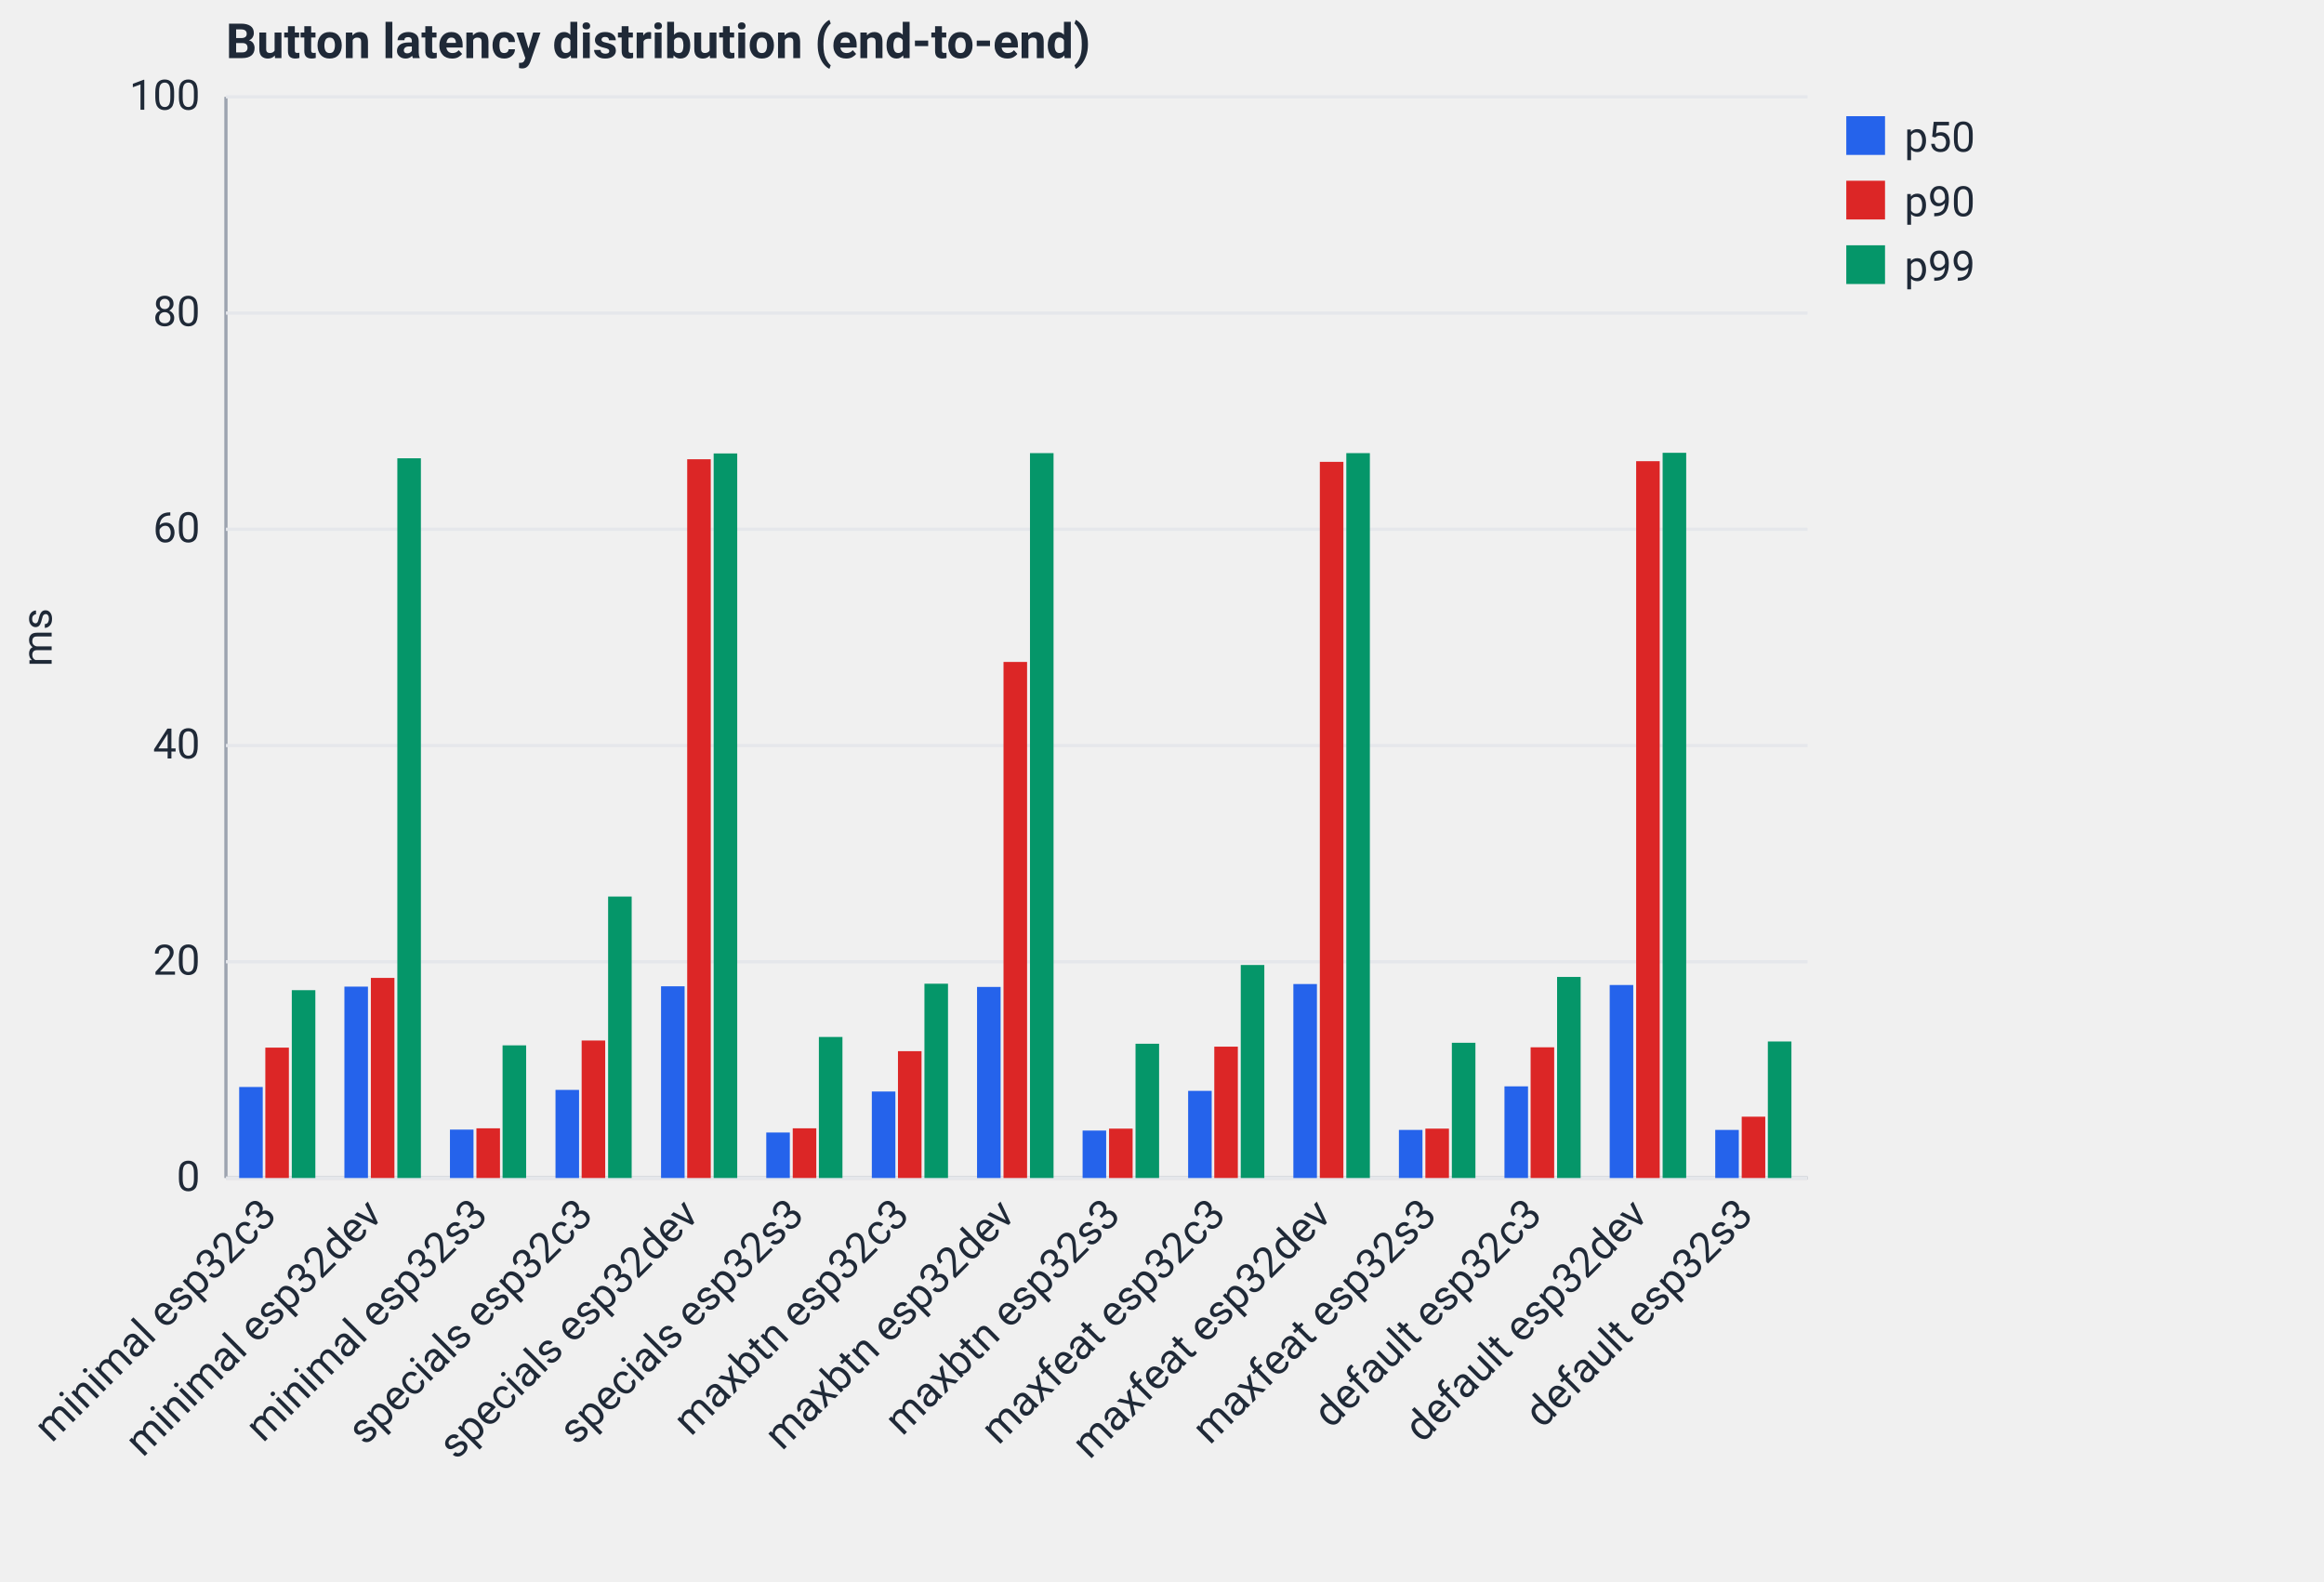
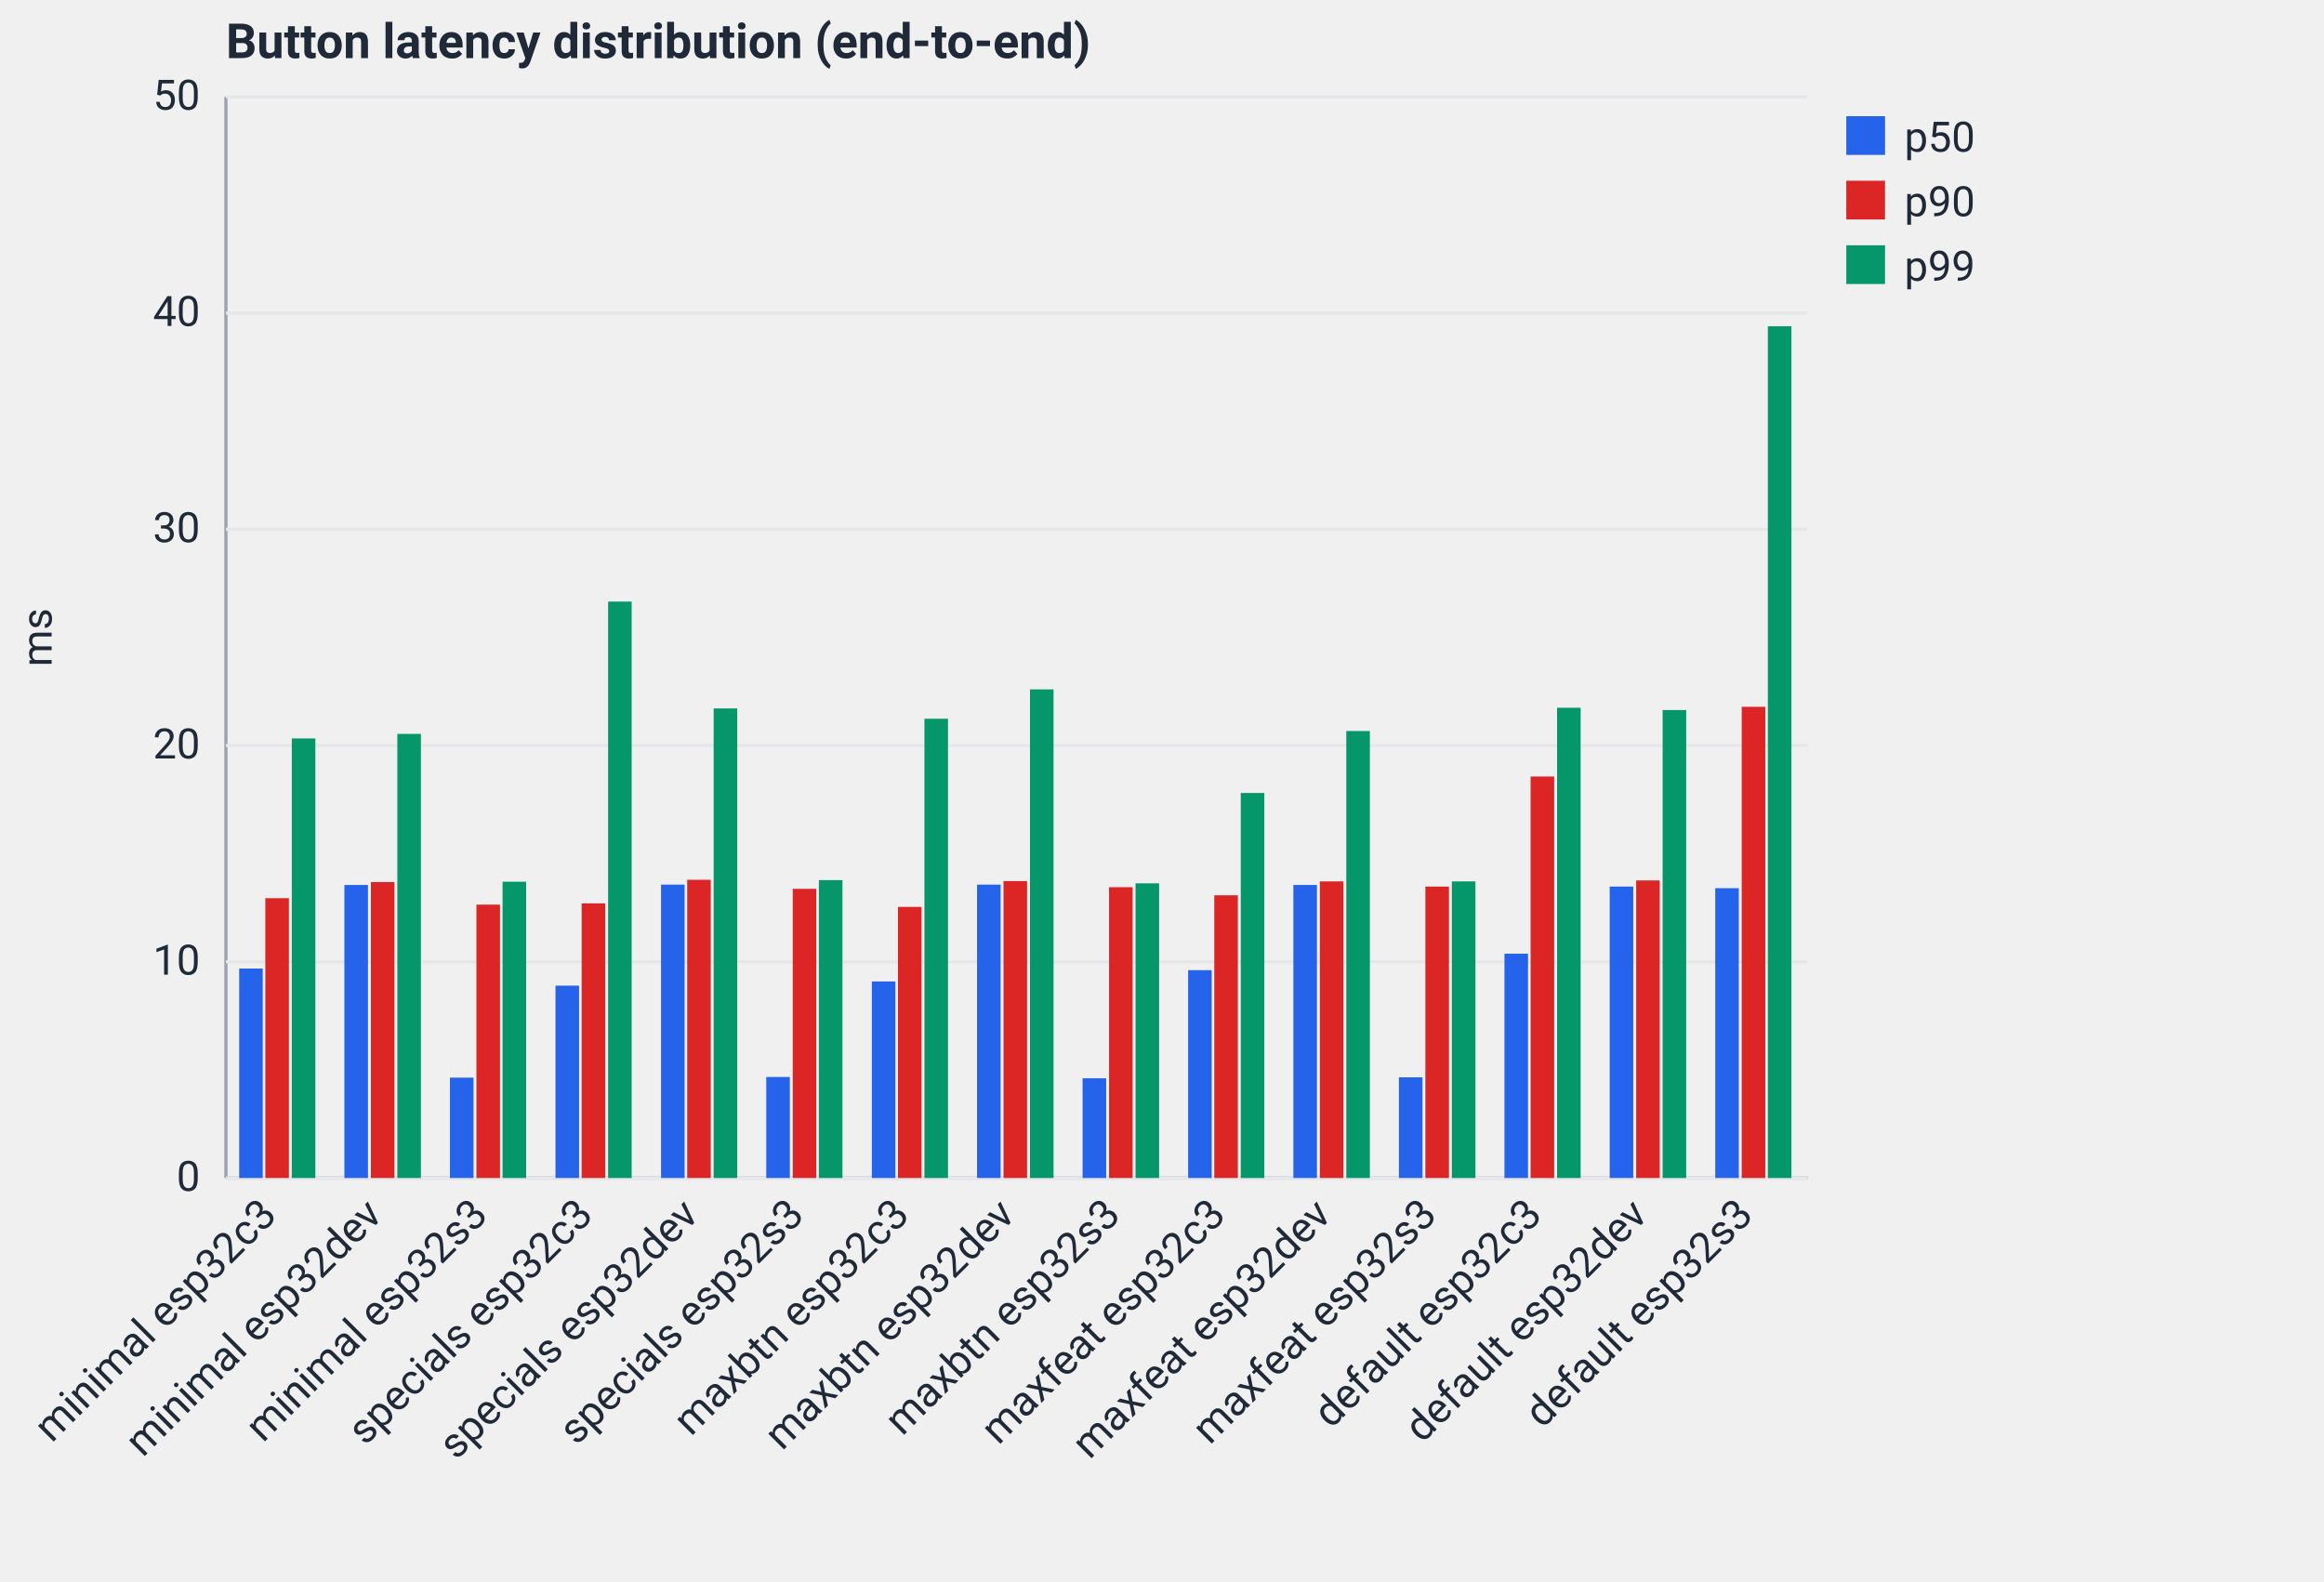
<svg xmlns="http://www.w3.org/2000/svg" viewBox="0 0 720 490" font-family="sans-serif">
  <style>
  text{font:13px -apple-system,Segoe UI,Roboto,sans-serif;fill:#1f2937}
  .ax{stroke:#9ca3af;stroke-width:1}
  .grid{stroke:#e5e7eb;stroke-width:1}
  .ttl{font-size:15px;font-weight:600}
  @media (prefers-color-scheme:dark){
    text{fill:#e5e7eb}.ax{stroke:#6b7280}.grid{stroke:#374151}
    svg{background:#111827}
  }
</style>
  <rect width="720" height="490" fill="white" fill-opacity="0" />
  <text class="ttl" x="70" y="18">Button latency distribution (end-to-end)</text>
  <line class="ax" x1="70" y1="365" x2="560" y2="365" />
  <line class="ax" x1="70" y1="365" x2="70" y2="30" />
  <line class="grid" x1="70" y1="365.0" x2="560" y2="365.0" />
  <text x="62" y="369.0" text-anchor="end">0</text>
  <line class="grid" x1="70" y1="298.0" x2="560" y2="298.0" />
-   <text x="62" y="302.0" text-anchor="end">20</text>
+   <text x="62" y="302.0" text-anchor="end">10</text>
  <line class="grid" x1="70" y1="231.0" x2="560" y2="231.0" />
-   <text x="62" y="235.0" text-anchor="end">40</text>
+   <text x="62" y="235.0" text-anchor="end">20</text>
  <line class="grid" x1="70" y1="164.0" x2="560" y2="164.0" />
-   <text x="62" y="168.0" text-anchor="end">60</text>
+   <text x="62" y="168.0" text-anchor="end">30</text>
  <line class="grid" x1="70" y1="97.0" x2="560" y2="97.0" />
-   <text x="62" y="101.0" text-anchor="end">80</text>
+   <text x="62" y="101.0" text-anchor="end">40</text>
  <line class="grid" x1="70" y1="30.0" x2="560" y2="30.0" />
-   <text x="62" y="34.0" text-anchor="end">100</text>
+   <text x="62" y="34.0" text-anchor="end">50</text>
  <text x="315.0" y="478" text-anchor="middle" />
  <text transform="translate(16,197.5) rotate(-90)" text-anchor="middle">ms</text>
-   <rect x="74.1" y="336.8" width="7.3" height="28.2" fill="#2563eb" />
-   <rect x="82.2" y="324.6" width="7.3" height="40.4" fill="#dc2626" />
-   <rect x="90.4" y="306.8" width="7.3" height="58.2" fill="#059669" />
+   <rect x="74.1" y="300.1" width="7.3" height="64.9" fill="#2563eb" />
+   <rect x="82.2" y="278.3" width="7.3" height="86.7" fill="#dc2626" />
+   <rect x="90.4" y="228.8" width="7.3" height="136.2" fill="#059669" />
  <text x="86.3" y="377.0" text-anchor="end" transform="rotate(-45 86.3 377.0)">minimal esp32c3</text>
-   <rect x="106.7" y="305.7" width="7.3" height="59.3" fill="#2563eb" />
-   <rect x="114.9" y="303.0" width="7.3" height="62.0" fill="#dc2626" />
-   <rect x="123.1" y="142.0" width="7.3" height="223.0" fill="#059669" />
+   <rect x="106.7" y="274.2" width="7.3" height="90.8" fill="#2563eb" />
+   <rect x="114.9" y="273.3" width="7.3" height="91.7" fill="#dc2626" />
+   <rect x="123.1" y="227.4" width="7.3" height="137.6" fill="#059669" />
  <text x="119.0" y="377.0" text-anchor="end" transform="rotate(-45 119.0 377.0)">minimal esp32dev</text>
-   <rect x="139.4" y="350.0" width="7.3" height="15.0" fill="#2563eb" />
-   <rect x="147.6" y="349.6" width="7.3" height="15.4" fill="#dc2626" />
-   <rect x="155.7" y="323.9" width="7.3" height="41.1" fill="#059669" />
+   <rect x="139.4" y="333.9" width="7.3" height="31.1" fill="#2563eb" />
+   <rect x="147.6" y="280.3" width="7.3" height="84.7" fill="#dc2626" />
+   <rect x="155.7" y="273.2" width="7.3" height="91.8" fill="#059669" />
  <text x="151.7" y="377.0" text-anchor="end" transform="rotate(-45 151.7 377.0)">minimal esp32s3</text>
-   <rect x="172.1" y="337.7" width="7.3" height="27.3" fill="#2563eb" />
-   <rect x="180.2" y="322.4" width="7.3" height="42.6" fill="#dc2626" />
-   <rect x="188.4" y="277.8" width="7.3" height="87.2" fill="#059669" />
+   <rect x="172.1" y="305.4" width="7.3" height="59.6" fill="#2563eb" />
+   <rect x="180.2" y="279.9" width="7.3" height="85.1" fill="#dc2626" />
+   <rect x="188.4" y="186.4" width="7.3" height="178.6" fill="#059669" />
  <text x="184.3" y="377.0" text-anchor="end" transform="rotate(-45 184.3 377.0)">specials esp32c3</text>
-   <rect x="204.8" y="305.6" width="7.3" height="59.4" fill="#2563eb" />
-   <rect x="212.9" y="142.3" width="7.3" height="222.7" fill="#dc2626" />
-   <rect x="221.1" y="140.5" width="7.3" height="224.5" fill="#059669" />
+   <rect x="204.8" y="274.1" width="7.3" height="90.9" fill="#2563eb" />
+   <rect x="212.9" y="272.6" width="7.3" height="92.4" fill="#dc2626" />
+   <rect x="221.1" y="219.5" width="7.3" height="145.5" fill="#059669" />
  <text x="217.0" y="377.0" text-anchor="end" transform="rotate(-45 217.0 377.0)">specials esp32dev</text>
-   <rect x="237.4" y="350.9" width="7.3" height="14.1" fill="#2563eb" />
-   <rect x="245.6" y="349.6" width="7.3" height="15.4" fill="#dc2626" />
-   <rect x="253.7" y="321.3" width="7.3" height="43.7" fill="#059669" />
+   <rect x="237.4" y="333.7" width="7.3" height="31.3" fill="#2563eb" />
+   <rect x="245.6" y="275.4" width="7.3" height="89.6" fill="#dc2626" />
+   <rect x="253.7" y="272.7" width="7.3" height="92.3" fill="#059669" />
  <text x="249.7" y="377.0" text-anchor="end" transform="rotate(-45 249.7 377.0)">specials esp32s3</text>
-   <rect x="270.1" y="338.2" width="7.3" height="26.8" fill="#2563eb" />
-   <rect x="278.2" y="325.7" width="7.3" height="39.3" fill="#dc2626" />
-   <rect x="286.4" y="304.8" width="7.3" height="60.2" fill="#059669" />
+   <rect x="270.1" y="304.1" width="7.3" height="60.9" fill="#2563eb" />
+   <rect x="278.2" y="281.0" width="7.3" height="84.0" fill="#dc2626" />
+   <rect x="286.4" y="222.7" width="7.3" height="142.3" fill="#059669" />
  <text x="282.3" y="377.0" text-anchor="end" transform="rotate(-45 282.3 377.0)">maxbtn esp32c3</text>
-   <rect x="302.7" y="305.8" width="7.3" height="59.2" fill="#2563eb" />
-   <rect x="310.9" y="205.1" width="7.3" height="159.9" fill="#dc2626" />
-   <rect x="319.1" y="140.4" width="7.3" height="224.6" fill="#059669" />
+   <rect x="302.7" y="274.1" width="7.3" height="90.9" fill="#2563eb" />
+   <rect x="310.9" y="273.0" width="7.3" height="92.0" fill="#dc2626" />
+   <rect x="319.1" y="213.6" width="7.3" height="151.4" fill="#059669" />
  <text x="315.0" y="377.0" text-anchor="end" transform="rotate(-45 315.0 377.0)">maxbtn esp32dev</text>
-   <rect x="335.4" y="350.3" width="7.3" height="14.7" fill="#2563eb" />
-   <rect x="343.6" y="349.7" width="7.3" height="15.3" fill="#dc2626" />
-   <rect x="351.8" y="323.4" width="7.3" height="41.6" fill="#059669" />
+   <rect x="335.4" y="334.1" width="7.3" height="30.9" fill="#2563eb" />
+   <rect x="343.6" y="274.9" width="7.3" height="90.1" fill="#dc2626" />
+   <rect x="351.8" y="273.7" width="7.3" height="91.3" fill="#059669" />
  <text x="347.7" y="377.0" text-anchor="end" transform="rotate(-45 347.7 377.0)">maxbtn esp32s3</text>
-   <rect x="368.1" y="338.0" width="7.3" height="27.0" fill="#2563eb" />
-   <rect x="376.2" y="324.3" width="7.3" height="40.7" fill="#dc2626" />
-   <rect x="384.4" y="299.0" width="7.3" height="66.0" fill="#059669" />
+   <rect x="368.1" y="300.6" width="7.3" height="64.4" fill="#2563eb" />
+   <rect x="376.2" y="277.4" width="7.3" height="87.6" fill="#dc2626" />
+   <rect x="384.4" y="245.7" width="7.3" height="119.3" fill="#059669" />
  <text x="380.3" y="377.0" text-anchor="end" transform="rotate(-45 380.3 377.0)">maxfeat esp32c3</text>
-   <rect x="400.7" y="304.9" width="7.3" height="60.1" fill="#2563eb" />
-   <rect x="408.9" y="143.1" width="7.3" height="221.9" fill="#dc2626" />
-   <rect x="417.1" y="140.4" width="7.3" height="224.6" fill="#059669" />
+   <rect x="400.7" y="274.2" width="7.3" height="90.8" fill="#2563eb" />
+   <rect x="408.9" y="273.1" width="7.3" height="91.9" fill="#dc2626" />
+   <rect x="417.1" y="226.5" width="7.3" height="138.5" fill="#059669" />
  <text x="413.0" y="377.0" text-anchor="end" transform="rotate(-45 413.0 377.0)">maxfeat esp32dev</text>
-   <rect x="433.4" y="350.1" width="7.3" height="14.9" fill="#2563eb" />
-   <rect x="441.6" y="349.7" width="7.3" height="15.3" fill="#dc2626" />
-   <rect x="449.8" y="323.1" width="7.3" height="41.9" fill="#059669" />
+   <rect x="433.4" y="333.8" width="7.3" height="31.2" fill="#2563eb" />
+   <rect x="441.6" y="274.7" width="7.3" height="90.3" fill="#dc2626" />
+   <rect x="449.8" y="273.1" width="7.3" height="91.9" fill="#059669" />
  <text x="445.7" y="377.0" text-anchor="end" transform="rotate(-45 445.7 377.0)">maxfeat esp32s3</text>
-   <rect x="466.1" y="336.6" width="7.3" height="28.4" fill="#2563eb" />
-   <rect x="474.2" y="324.5" width="7.3" height="40.5" fill="#dc2626" />
-   <rect x="482.4" y="302.7" width="7.3" height="62.3" fill="#059669" />
+   <rect x="466.1" y="295.5" width="7.3" height="69.5" fill="#2563eb" />
+   <rect x="474.2" y="240.6" width="7.3" height="124.4" fill="#dc2626" />
+   <rect x="482.4" y="219.3" width="7.3" height="145.7" fill="#059669" />
  <text x="478.3" y="377.0" text-anchor="end" transform="rotate(-45 478.3 377.0)">default esp32c3</text>
-   <rect x="498.7" y="305.2" width="7.3" height="59.8" fill="#2563eb" />
-   <rect x="506.9" y="142.9" width="7.3" height="222.1" fill="#dc2626" />
-   <rect x="515.1" y="140.3" width="7.3" height="224.7" fill="#059669" />
+   <rect x="498.7" y="274.7" width="7.3" height="90.3" fill="#2563eb" />
+   <rect x="506.9" y="272.8" width="7.3" height="92.2" fill="#dc2626" />
+   <rect x="515.1" y="220.0" width="7.3" height="145.0" fill="#059669" />
  <text x="511.0" y="377.0" text-anchor="end" transform="rotate(-45 511.0 377.0)">default esp32dev</text>
-   <rect x="531.4" y="350.1" width="7.3" height="14.9" fill="#2563eb" />
-   <rect x="539.6" y="346.0" width="7.3" height="19.0" fill="#dc2626" />
-   <rect x="547.7" y="322.7" width="7.3" height="42.3" fill="#059669" />
+   <rect x="531.4" y="275.2" width="7.3" height="89.8" fill="#2563eb" />
+   <rect x="539.6" y="219.0" width="7.3" height="146.0" fill="#dc2626" />
+   <rect x="547.7" y="101.1" width="7.3" height="263.9" fill="#059669" />
  <text x="543.7" y="377.0" text-anchor="end" transform="rotate(-45 543.7 377.0)">default esp32s3</text>
  <rect x="572" y="36" width="12" height="12" fill="#2563eb" />
  <text x="590" y="47">p50</text>
  <rect x="572" y="56" width="12" height="12" fill="#dc2626" />
  <text x="590" y="67">p90</text>
  <rect x="572" y="76" width="12" height="12" fill="#059669" />
  <text x="590" y="87">p99</text>
</svg>
